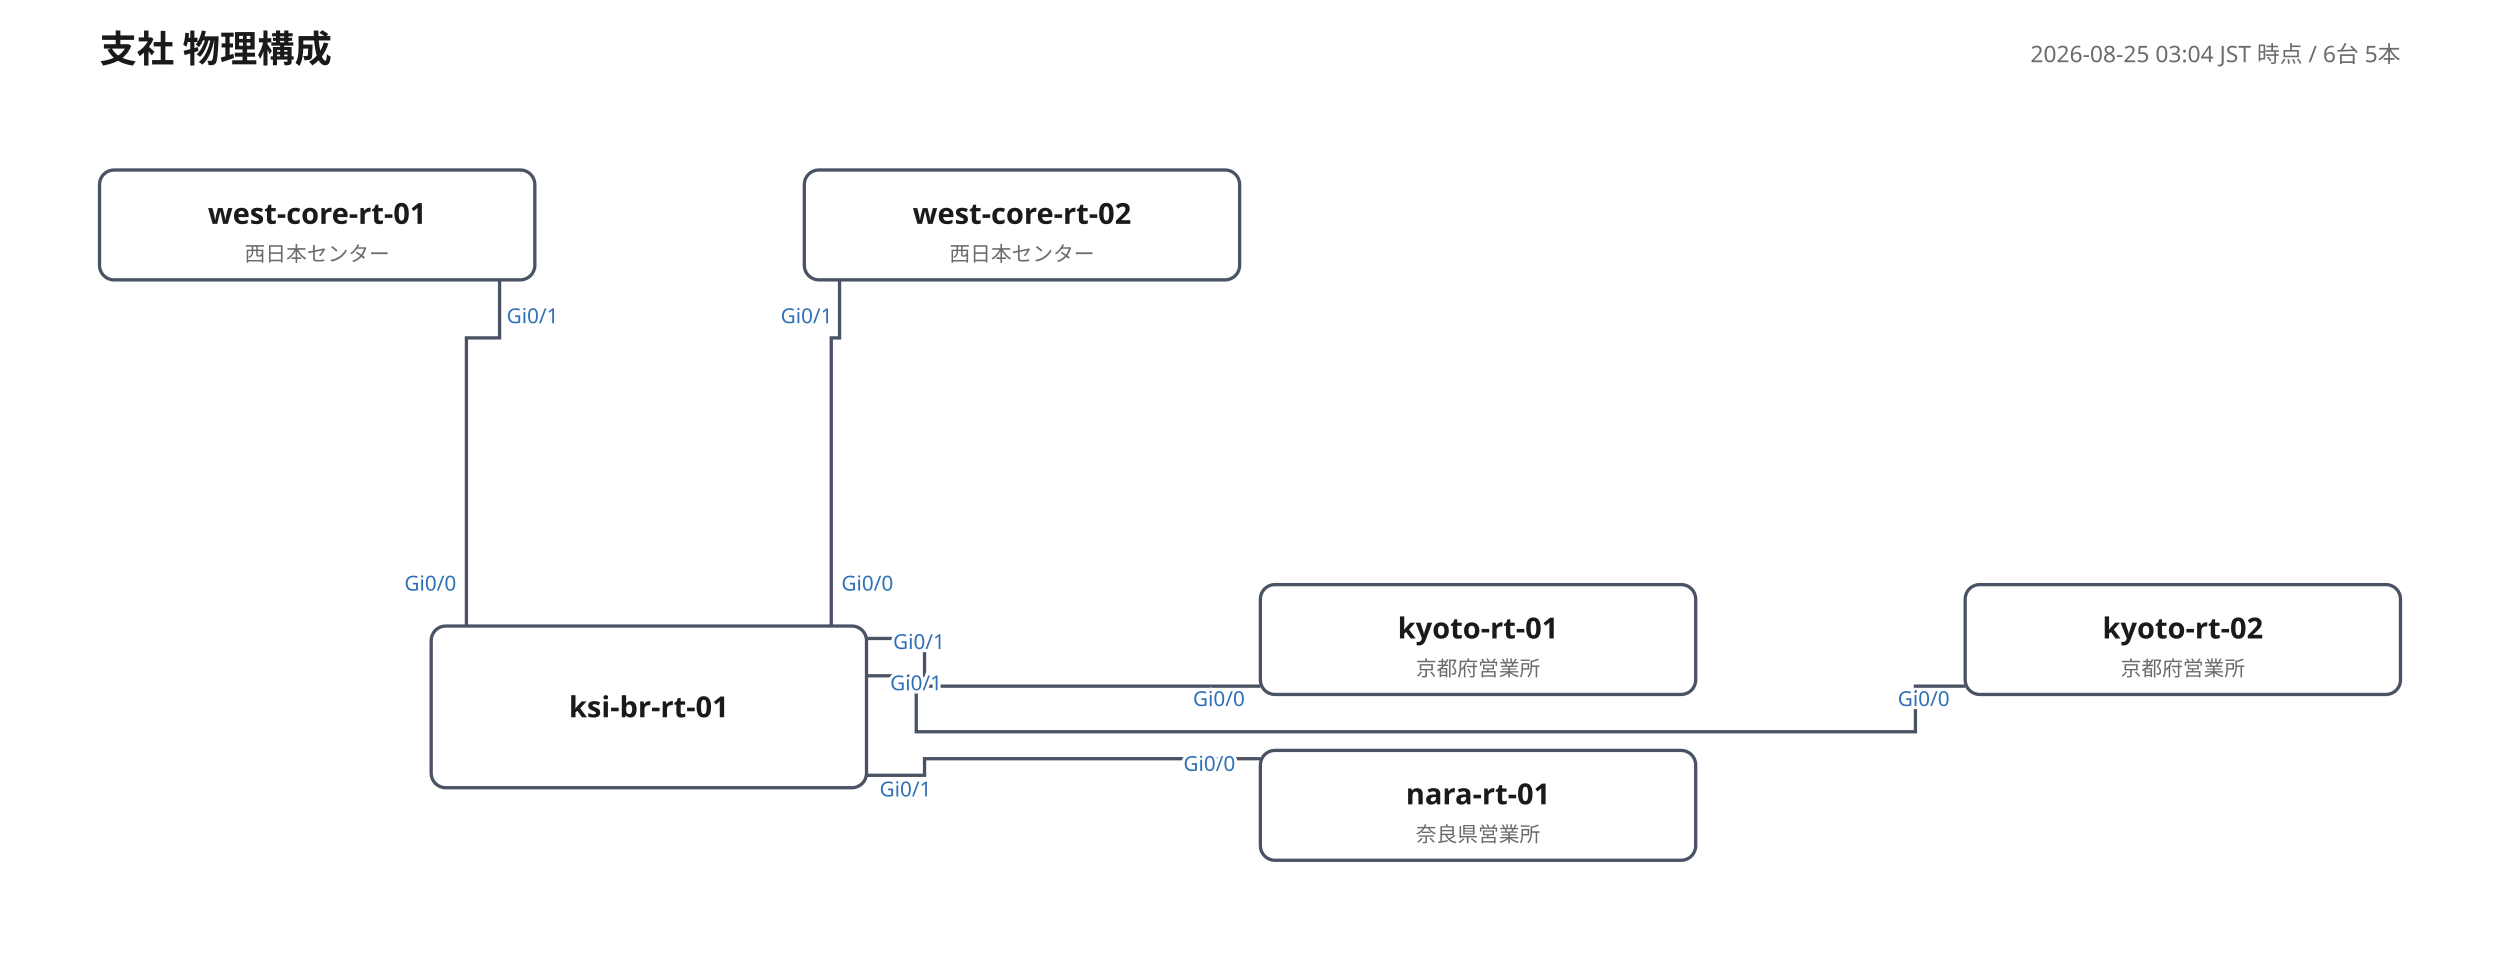
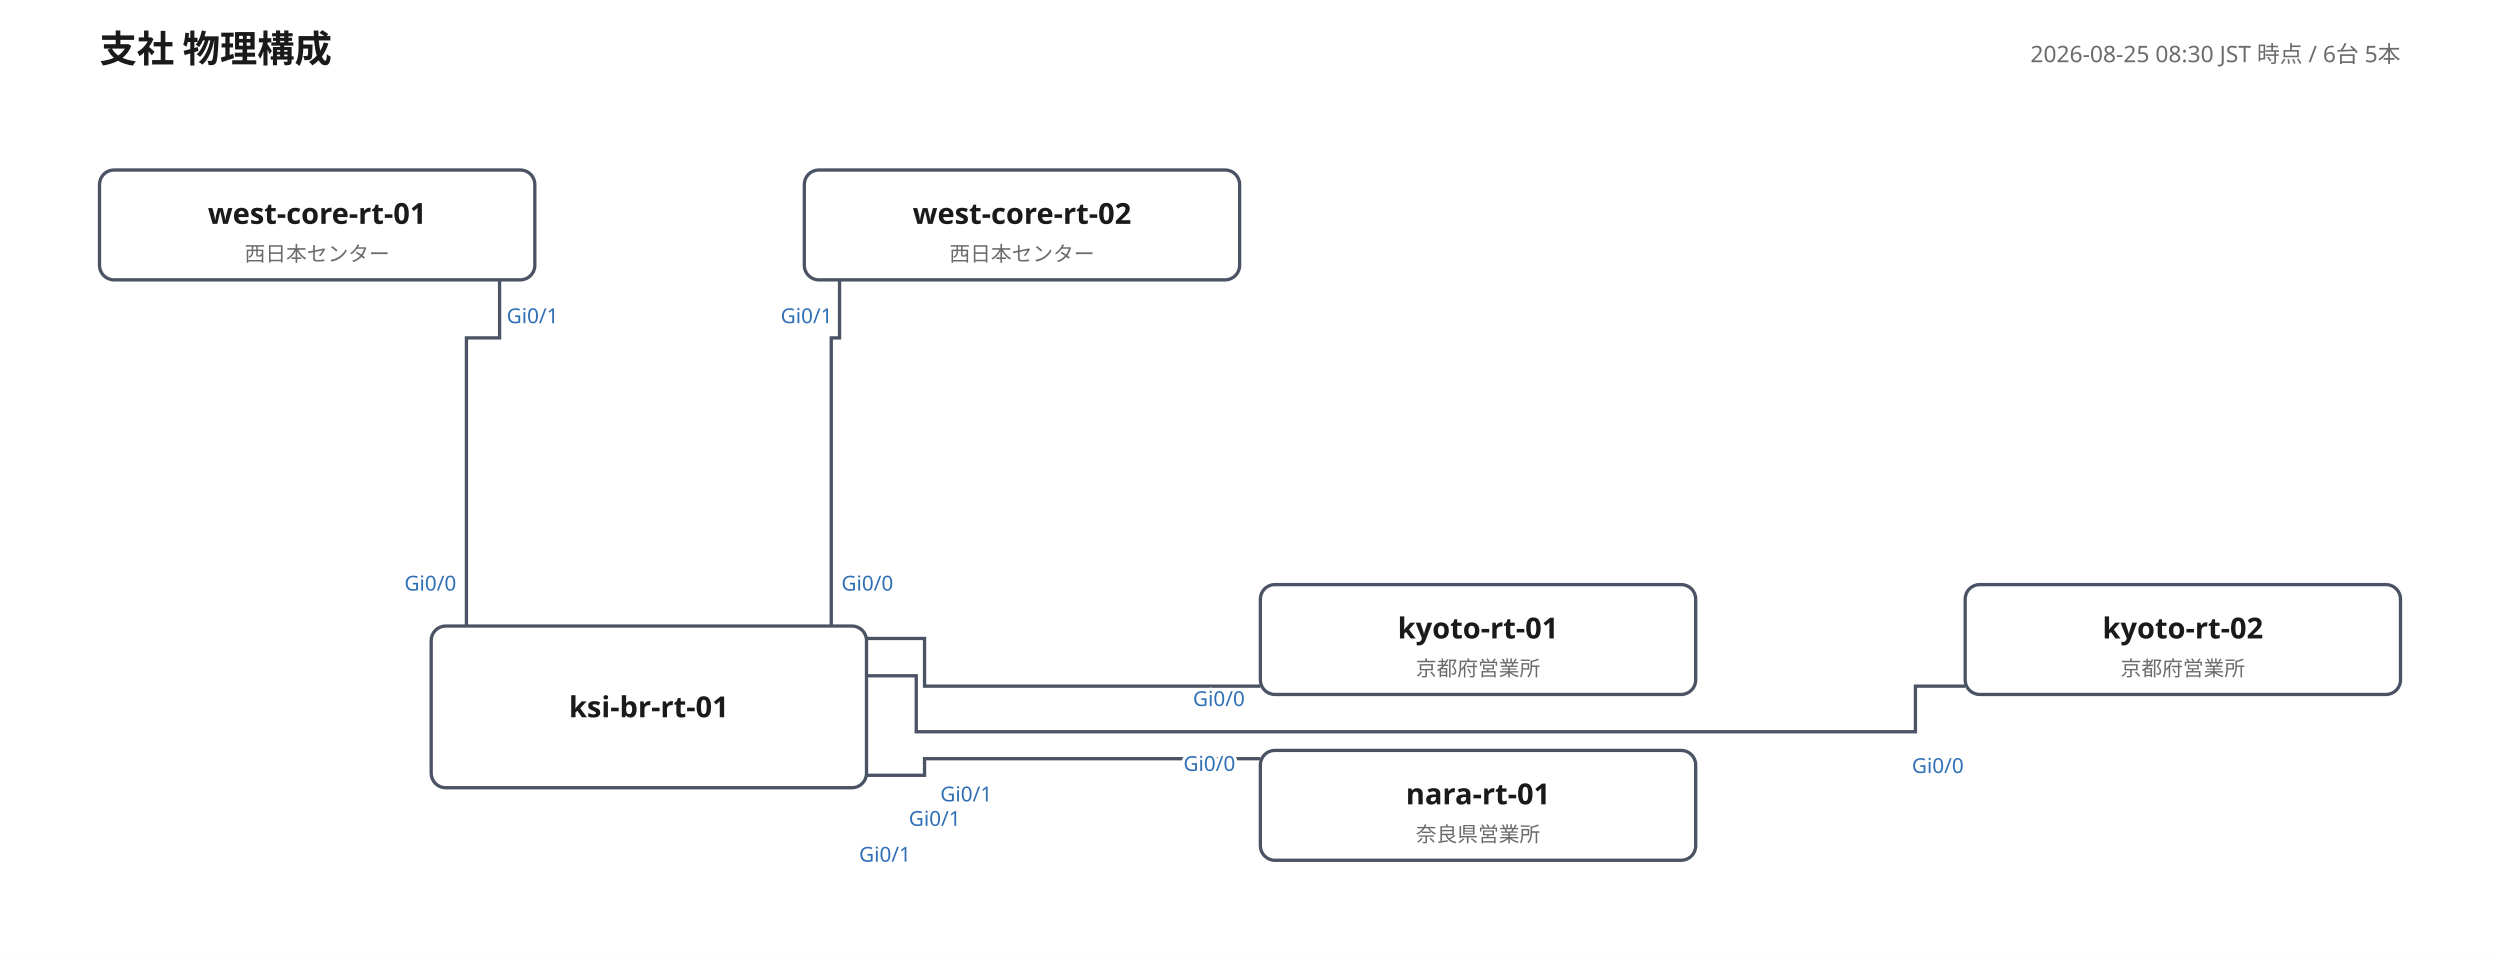
<svg xmlns="http://www.w3.org/2000/svg" width="1206" height="463" viewBox="0 0 1206 463" font-family="'Yu Gothic', 'Hiragino Kaku Gothic ProN', Meiryo, 'Noto Sans JP', sans-serif">
  <rect width="100%" height="100%" fill="#ffffff" />
  <text x="48" y="30" font-size="18" font-weight="700" fill="#1a1a1a">支社 物理構成</text>
-   <text x="1158" y="30" font-size="11" fill="#6b6b6b" text-anchor="end">2026-08-25 03:04 JST 時点 / 6台 5本</text>
+   <text x="1158" y="30" font-size="11" fill="#6b6b6b" text-anchor="end">2026-08-25 08:30 JST 時点 / 6台 5本</text>
  <polyline points="225,302 225,163 241,163 241,135" fill="none" stroke="#4a5364" stroke-width="1.6" />
  <text class="port-label" x="220.1" y="284.9" font-size="10" fill="#2f6fb5" text-anchor="end" paint-order="stroke" stroke="#ffffff" stroke-width="3">Gi0/0</text>
  <text class="port-label" x="244.4" y="155.9" font-size="10" fill="#2f6fb5" text-anchor="start" paint-order="stroke" stroke="#ffffff" stroke-width="3">Gi0/1</text>
  <polyline points="401,302 401,163 405,163 405,135" fill="none" stroke="#4a5364" stroke-width="1.6" />
  <text class="port-label" x="405.9" y="284.9" font-size="10" fill="#2f6fb5" text-anchor="start" paint-order="stroke" stroke="#ffffff" stroke-width="3">Gi0/0</text>
  <text class="port-label" x="401.6" y="155.9" font-size="10" fill="#2f6fb5" text-anchor="end" paint-order="stroke" stroke="#ffffff" stroke-width="3">Gi0/1</text>
  <polyline points="608,331 446,331 446,308 418,308" fill="none" stroke="#4a5364" stroke-width="1.6" />
  <text class="port-label" x="600.5" y="340.6" font-size="10" fill="#2f6fb5" text-anchor="end" paint-order="stroke" stroke="#ffffff" stroke-width="3">Gi0/0</text>
-   <text class="port-label" x="430.8" y="313.1" font-size="10" fill="#2f6fb5" text-anchor="start" paint-order="stroke" stroke="#ffffff" stroke-width="3">Gi0/1</text>
+   <text class="port-label" x="453.6" y="386.6" font-size="10" fill="#2f6fb5" text-anchor="start" paint-order="stroke" stroke="#ffffff" stroke-width="3">Gi0/1</text>
  <polyline points="948,331 924,331 924,353 442,353 442,326 418,326" fill="none" stroke="#4a5364" stroke-width="1.6" />
-   <text class="port-label" x="940.5" y="340.6" font-size="10" fill="#2f6fb5" text-anchor="end" paint-order="stroke" stroke="#ffffff" stroke-width="3">Gi0/0</text>
-   <text class="port-label" x="429.4" y="333.0" font-size="10" fill="#2f6fb5" text-anchor="start" paint-order="stroke" stroke="#ffffff" stroke-width="3">Gi0/1</text>
+   <text class="port-label" x="947.3" y="372.9" font-size="10" fill="#2f6fb5" text-anchor="end" paint-order="stroke" stroke="#ffffff" stroke-width="3">Gi0/0</text>
+   <text class="port-label" x="438.4" y="398.4" font-size="10" fill="#2f6fb5" text-anchor="start" paint-order="stroke" stroke="#ffffff" stroke-width="3">Gi0/1</text>
  <polyline points="608,366 446,366 446,374 418,374" fill="none" stroke="#4a5364" stroke-width="1.6" />
  <text class="port-label" x="595.9" y="371.9" font-size="10" fill="#2f6fb5" text-anchor="end" paint-order="stroke" stroke="#ffffff" stroke-width="3">Gi0/0</text>
-   <text class="port-label" x="424.3" y="384.2" font-size="10" fill="#2f6fb5" text-anchor="start" paint-order="stroke" stroke="#ffffff" stroke-width="3">Gi0/1</text>
+   <text class="port-label" x="414.4" y="415.7" font-size="10" fill="#2f6fb5" text-anchor="start" paint-order="stroke" stroke="#ffffff" stroke-width="3">Gi0/1</text>
  <g>
    <rect x="48" y="82" width="210" height="53" rx="7" fill="#ffffff" stroke="#4a5364" stroke-width="1.6" />
    <text x="153" y="108" font-size="14" font-weight="700" fill="#1a1a1a" text-anchor="middle">west-core-rt-01</text>
    <text x="153" y="126" font-size="10" fill="#6b6b6b" text-anchor="middle">西日本センター</text>
  </g>
  <g>
    <rect x="388" y="82" width="210" height="53" rx="7" fill="#ffffff" stroke="#4a5364" stroke-width="1.6" />
    <text x="493" y="108" font-size="14" font-weight="700" fill="#1a1a1a" text-anchor="middle">west-core-rt-02</text>
    <text x="493" y="126" font-size="10" fill="#6b6b6b" text-anchor="middle">西日本センター</text>
  </g>
  <g>
    <rect x="208" y="302" width="210" height="78" rx="7" fill="#ffffff" stroke="#4a5364" stroke-width="1.6" />
    <text x="313" y="346" font-size="14" font-weight="700" fill="#1a1a1a" text-anchor="middle">ksi-br-rt-01</text>
  </g>
  <g>
    <rect x="608" y="282" width="210" height="53" rx="7" fill="#ffffff" stroke="#4a5364" stroke-width="1.6" />
    <text x="713" y="308" font-size="14" font-weight="700" fill="#1a1a1a" text-anchor="middle">kyoto-rt-01</text>
    <text x="713" y="326" font-size="10" fill="#6b6b6b" text-anchor="middle">京都府営業所</text>
  </g>
  <g>
    <rect x="948" y="282" width="210" height="53" rx="7" fill="#ffffff" stroke="#4a5364" stroke-width="1.6" />
    <text x="1053" y="308" font-size="14" font-weight="700" fill="#1a1a1a" text-anchor="middle">kyoto-rt-02</text>
    <text x="1053" y="326" font-size="10" fill="#6b6b6b" text-anchor="middle">京都府営業所</text>
  </g>
  <g>
    <rect x="608" y="362" width="210" height="53" rx="7" fill="#ffffff" stroke="#4a5364" stroke-width="1.6" />
    <text x="713" y="388" font-size="14" font-weight="700" fill="#1a1a1a" text-anchor="middle">nara-rt-01</text>
    <text x="713" y="406" font-size="10" fill="#6b6b6b" text-anchor="middle">奈良県営業所</text>
  </g>
</svg>
